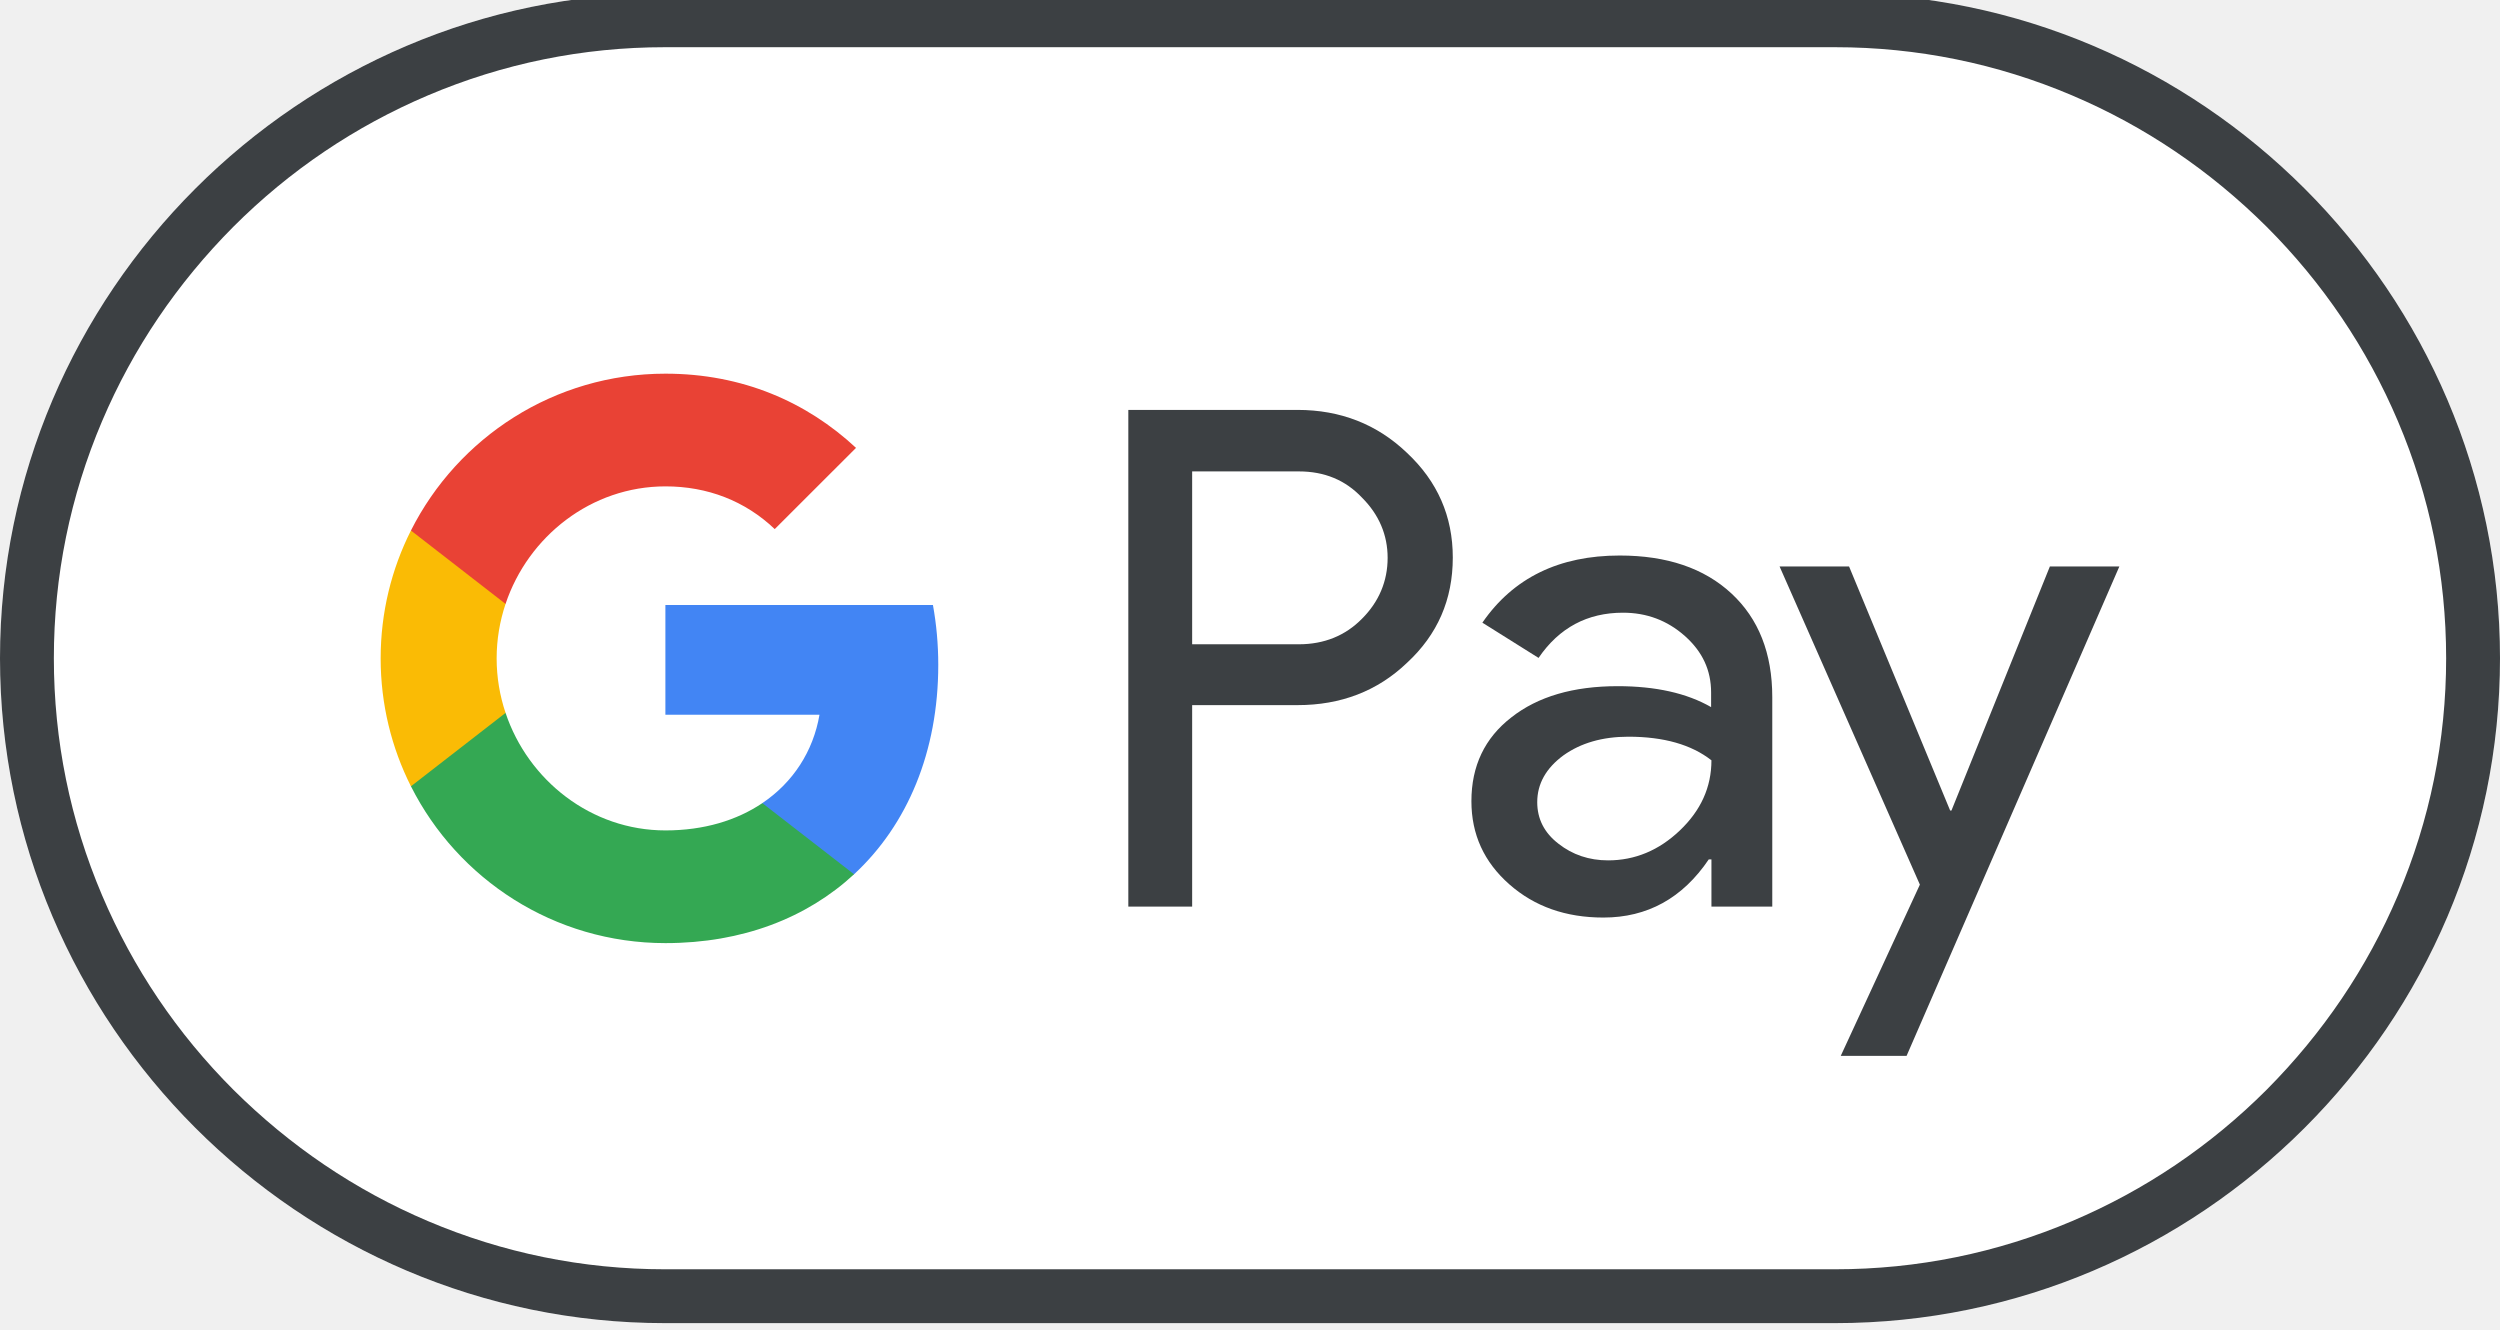
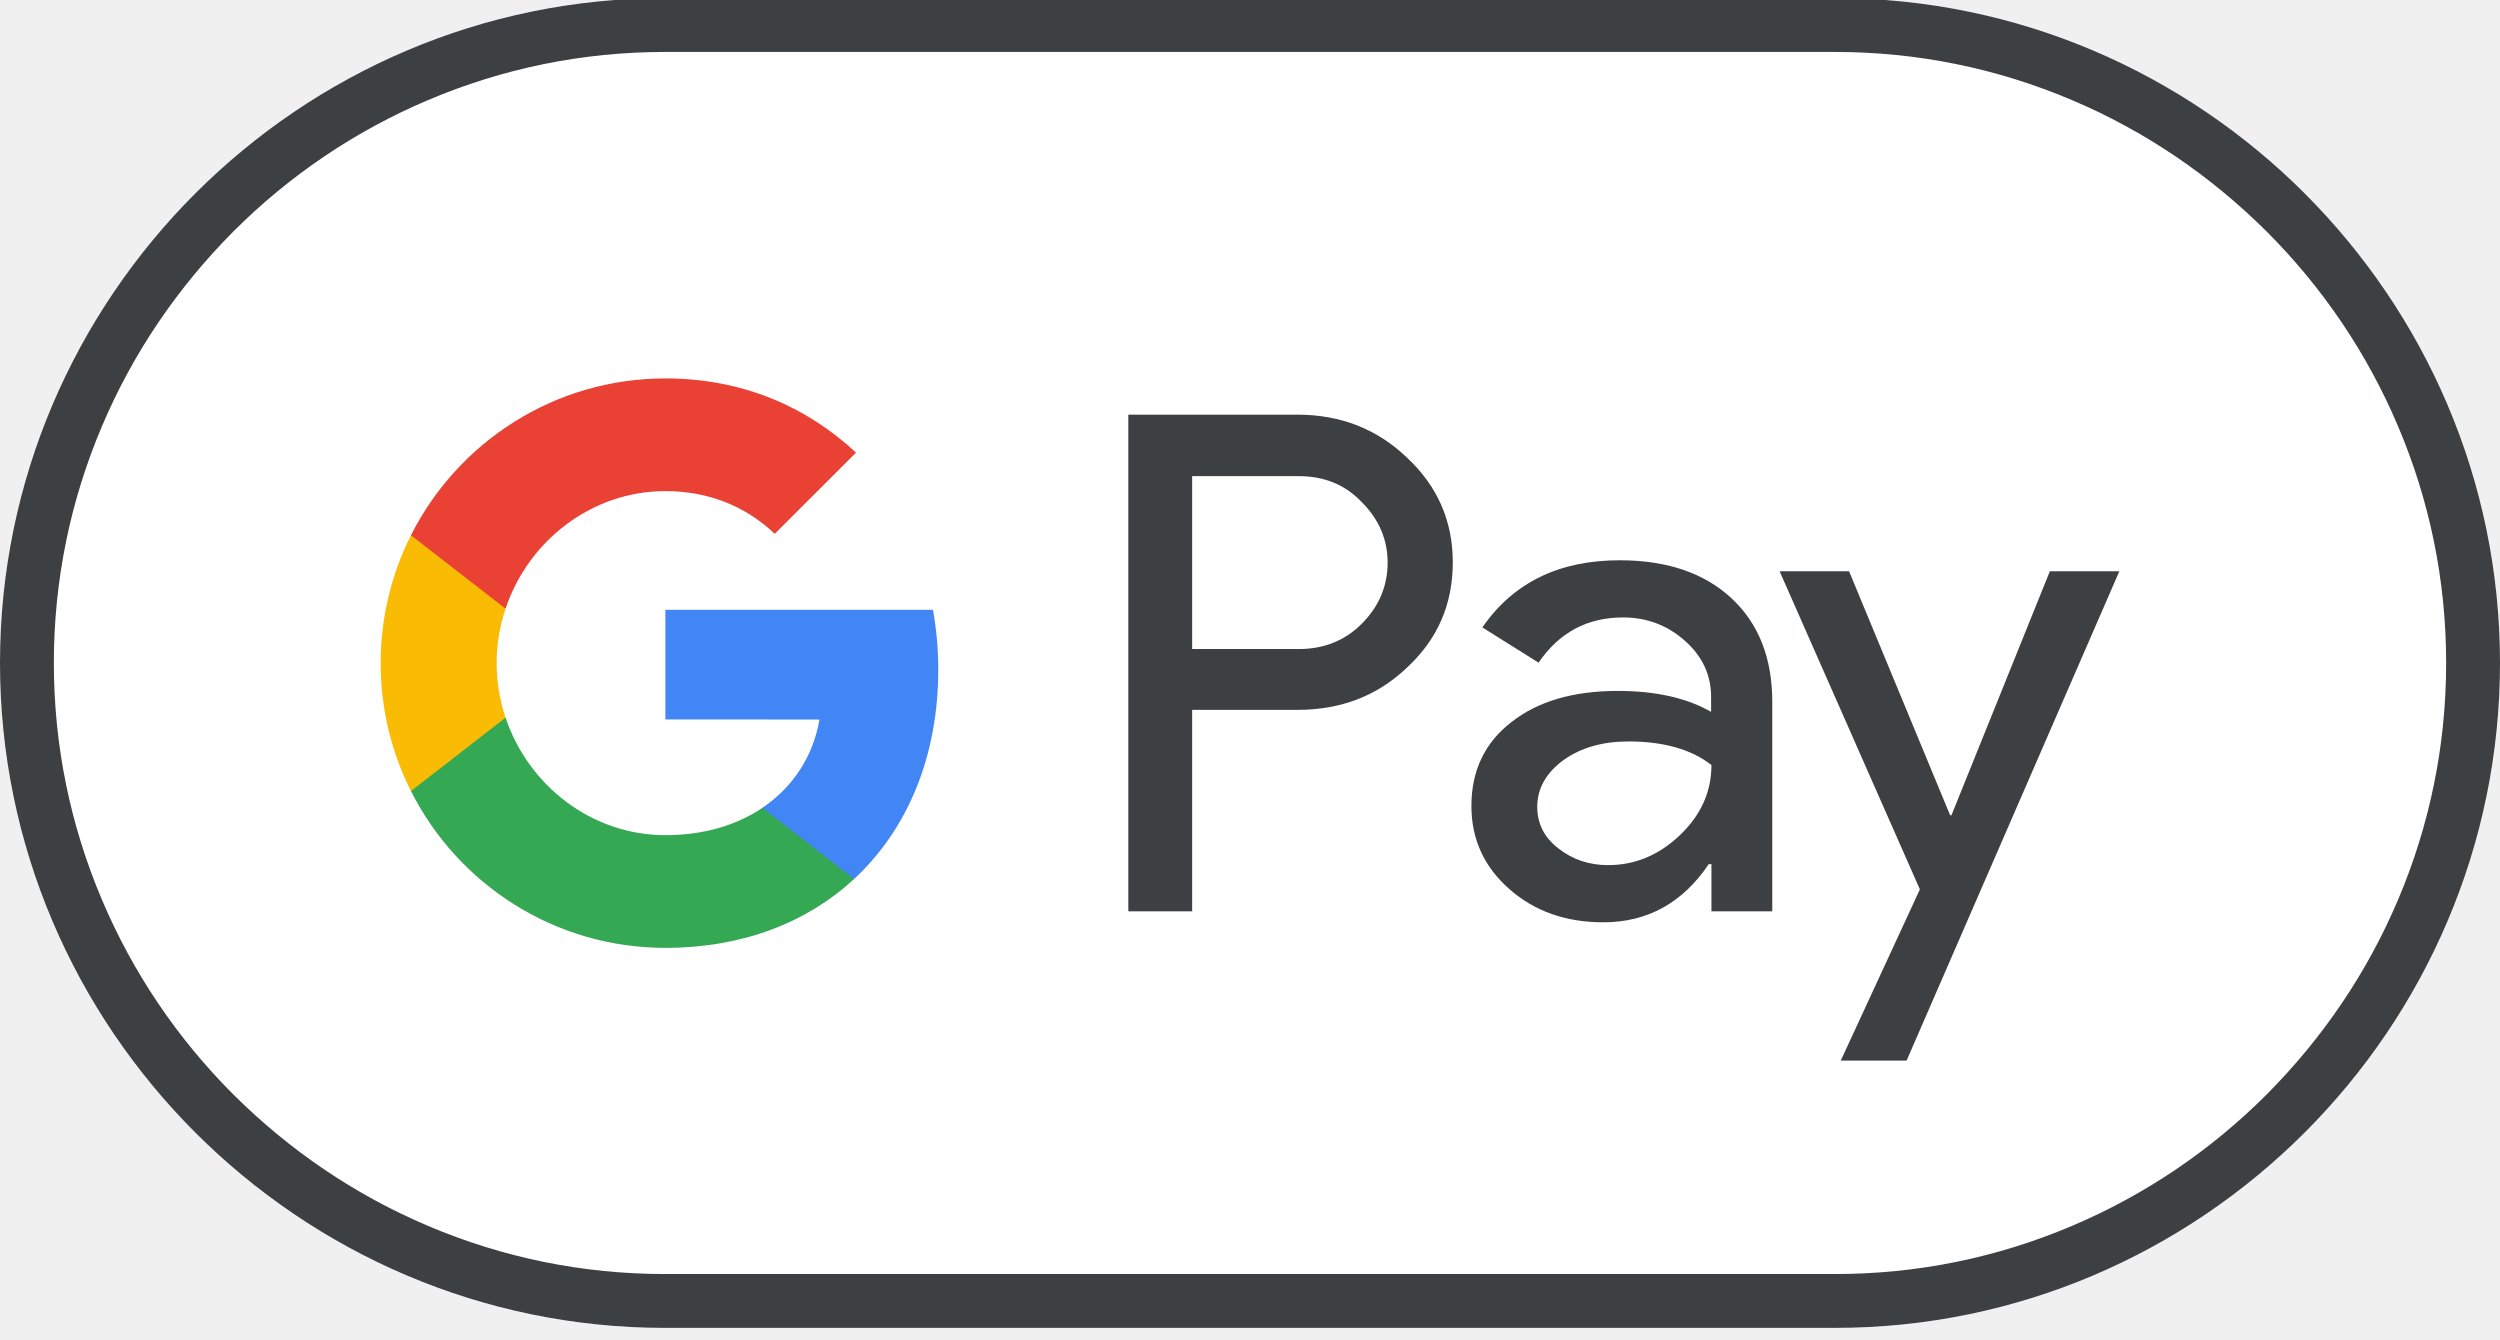
- <svg xmlns="http://www.w3.org/2000/svg" version="1.1" id="G_Pay_Acceptance_Mark" x="0px" y="0px" viewBox="170.7 172 752 400" enable-background="new 0 0 1094 742" xml:space="preserve">
+ <svg xmlns="http://www.w3.org/2000/svg" version="1.1" id="G_Pay_Acceptance_Mark" x="0px" y="0px" viewBox="170.7 172 752 400" enable-background="new 0 0 1094 742" xml:space="preserve" width="56" height="30">
  <path id="Base_1_" fill="#FFFFFF" d="M722.7,170h-352c-110,0-200,90-200,200l0,0c0,110,90,200,200,200h352c110,0,200-90,200-200l0,0  C922.7,260,832.7,170,722.7,170z" />
  <path id="Outline" fill="#3C4043" d="M722.7,186.2c24.7,0,48.7,4.9,71.3,14.5c21.9,9.3,41.5,22.6,58.5,39.5  c16.9,16.9,30.2,36.6,39.5,58.5c9.6,22.6,14.5,46.6,14.5,71.3s-4.9,48.7-14.5,71.3c-9.3,21.9-22.6,41.5-39.5,58.5  c-16.9,16.9-36.6,30.2-58.5,39.5c-22.6,9.6-46.6,14.5-71.3,14.5h-352c-24.7,0-48.7-4.9-71.3-14.5c-21.9-9.3-41.5-22.6-58.5-39.5  c-16.9-16.9-30.2-36.6-39.5-58.5c-9.6-22.6-14.5-46.6-14.5-71.3s4.9-48.7,14.5-71.3c9.3-21.9,22.6-41.5,39.5-58.5  c16.9-16.9,36.6-30.2,58.5-39.5c22.6-9.6,46.6-14.5,71.3-14.5L722.7,186.2 M722.7,170h-352c-110,0-200,90-200,200l0,0  c0,110,90,200,200,200h352c110,0,200-90,200-200l0,0C922.7,260,832.7,170,722.7,170L722.7,170z" />
  <g id="G_Pay_Lockup_1_">
    <g id="Pay_Typeface_3_">
      <path id="Letter_p_3_" fill="#3C4043" d="M529.3,384.2v60.5h-19.2V295.3H561c12.9,0,23.9,4.3,32.9,12.9    c9.2,8.6,13.8,19.1,13.8,31.5c0,12.7-4.6,23.2-13.8,31.7c-8.9,8.5-19.9,12.7-32.9,12.7h-31.7V384.2z M529.3,313.7v52.1h32.1    c7.6,0,14-2.6,19-7.7c5.1-5.1,7.7-11.3,7.7-18.3c0-6.9-2.6-13-7.7-18.1c-5-5.3-11.3-7.9-19-7.9h-32.1V313.7z" />
      <path id="Letter_a_3_" fill="#3C4043" d="M657.9,339.1c14.2,0,25.4,3.8,33.6,11.4c8.2,7.6,12.3,18,12.3,31.2v63h-18.3v-14.2h-0.8    c-7.9,11.7-18.5,17.5-31.7,17.5c-11.3,0-20.7-3.3-28.3-10s-11.4-15-11.4-25c0-10.6,4-19,12-25.2c8-6.3,18.7-9.4,32-9.4    c11.4,0,20.8,2.1,28.1,6.3v-4.4c0-6.7-2.6-12.3-7.9-17c-5.3-4.7-11.5-7-18.6-7c-10.7,0-19.2,4.5-25.4,13.6l-16.9-10.6    C625.9,345.8,639.7,339.1,657.9,339.1z M633.1,413.3c0,5,2.1,9.2,6.4,12.5c4.2,3.3,9.2,5,14.9,5c8.1,0,15.3-3,21.6-9    s9.5-13,9.5-21.1c-6-4.7-14.3-7.1-25-7.1c-7.8,0-14.3,1.9-19.5,5.6C635.7,403.1,633.1,407.8,633.1,413.3z" />
      <path id="Letter_y_3_" fill="#3C4043" d="M808.2,342.4l-64,147.2h-19.8l23.8-51.5L706,342.4h20.9l30.4,73.4h0.4l29.6-73.4H808.2z" />
    </g>
    <g id="G_Mark_1_">
      <path id="Blue_500" fill="#4285F4" d="M452.93,372c0-6.26-0.56-12.25-1.6-18.01h-80.48v33L417.2,387    c-1.88,10.98-7.93,20.34-17.2,26.58v21.41h27.59C443.7,420.08,452.93,398.04,452.93,372z" />
      <path id="Green_500_1_" fill="#34A853" d="M400.01,413.58c-7.68,5.18-17.57,8.21-29.14,8.21c-22.35,0-41.31-15.06-48.1-35.36    h-28.46v22.08c14.1,27.98,43.08,47.18,76.56,47.18c23.14,0,42.58-7.61,56.73-20.71L400.01,413.58z" />
      <path id="Yellow_500_1_" fill="#FABB05" d="M320.09,370.05c0-5.7,0.95-11.21,2.68-16.39v-22.08h-28.46    c-5.83,11.57-9.11,24.63-9.11,38.47s3.29,26.9,9.11,38.47l28.46-22.08C321.04,381.26,320.09,375.75,320.09,370.05z" />
      <path id="Red_500" fill="#E94235" d="M370.87,318.3c12.63,0,23.94,4.35,32.87,12.85l24.45-24.43    c-14.85-13.83-34.21-22.32-57.32-22.32c-33.47,0-62.46,19.2-76.56,47.18l28.46,22.08C329.56,333.36,348.52,318.3,370.87,318.3z" />
    </g>
  </g>
</svg>
